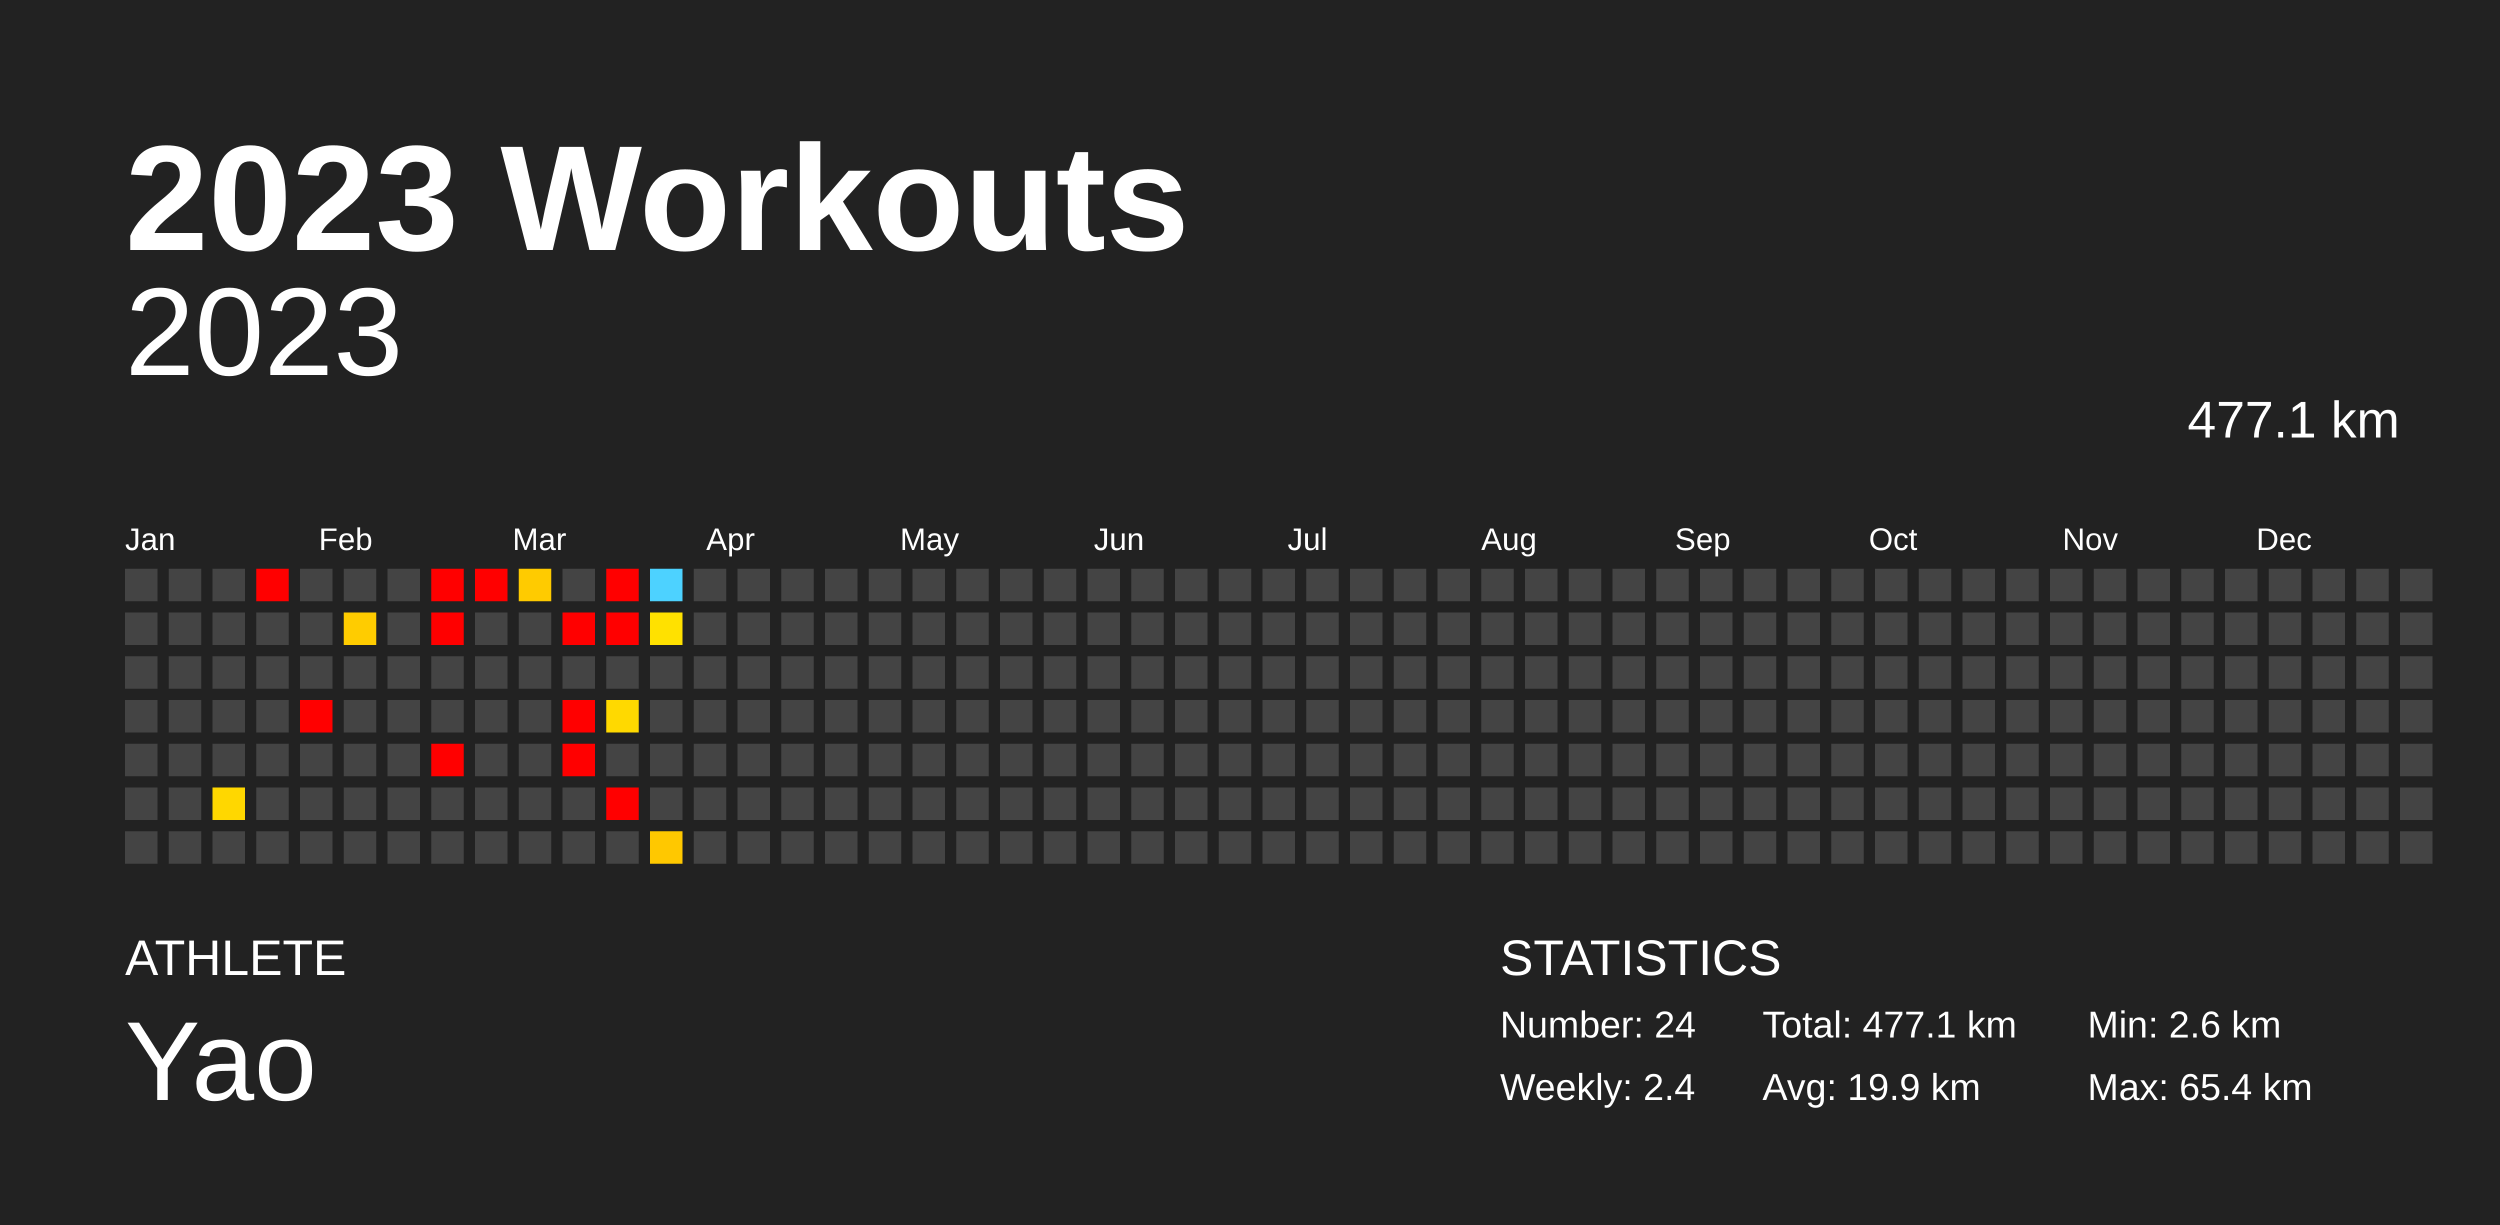
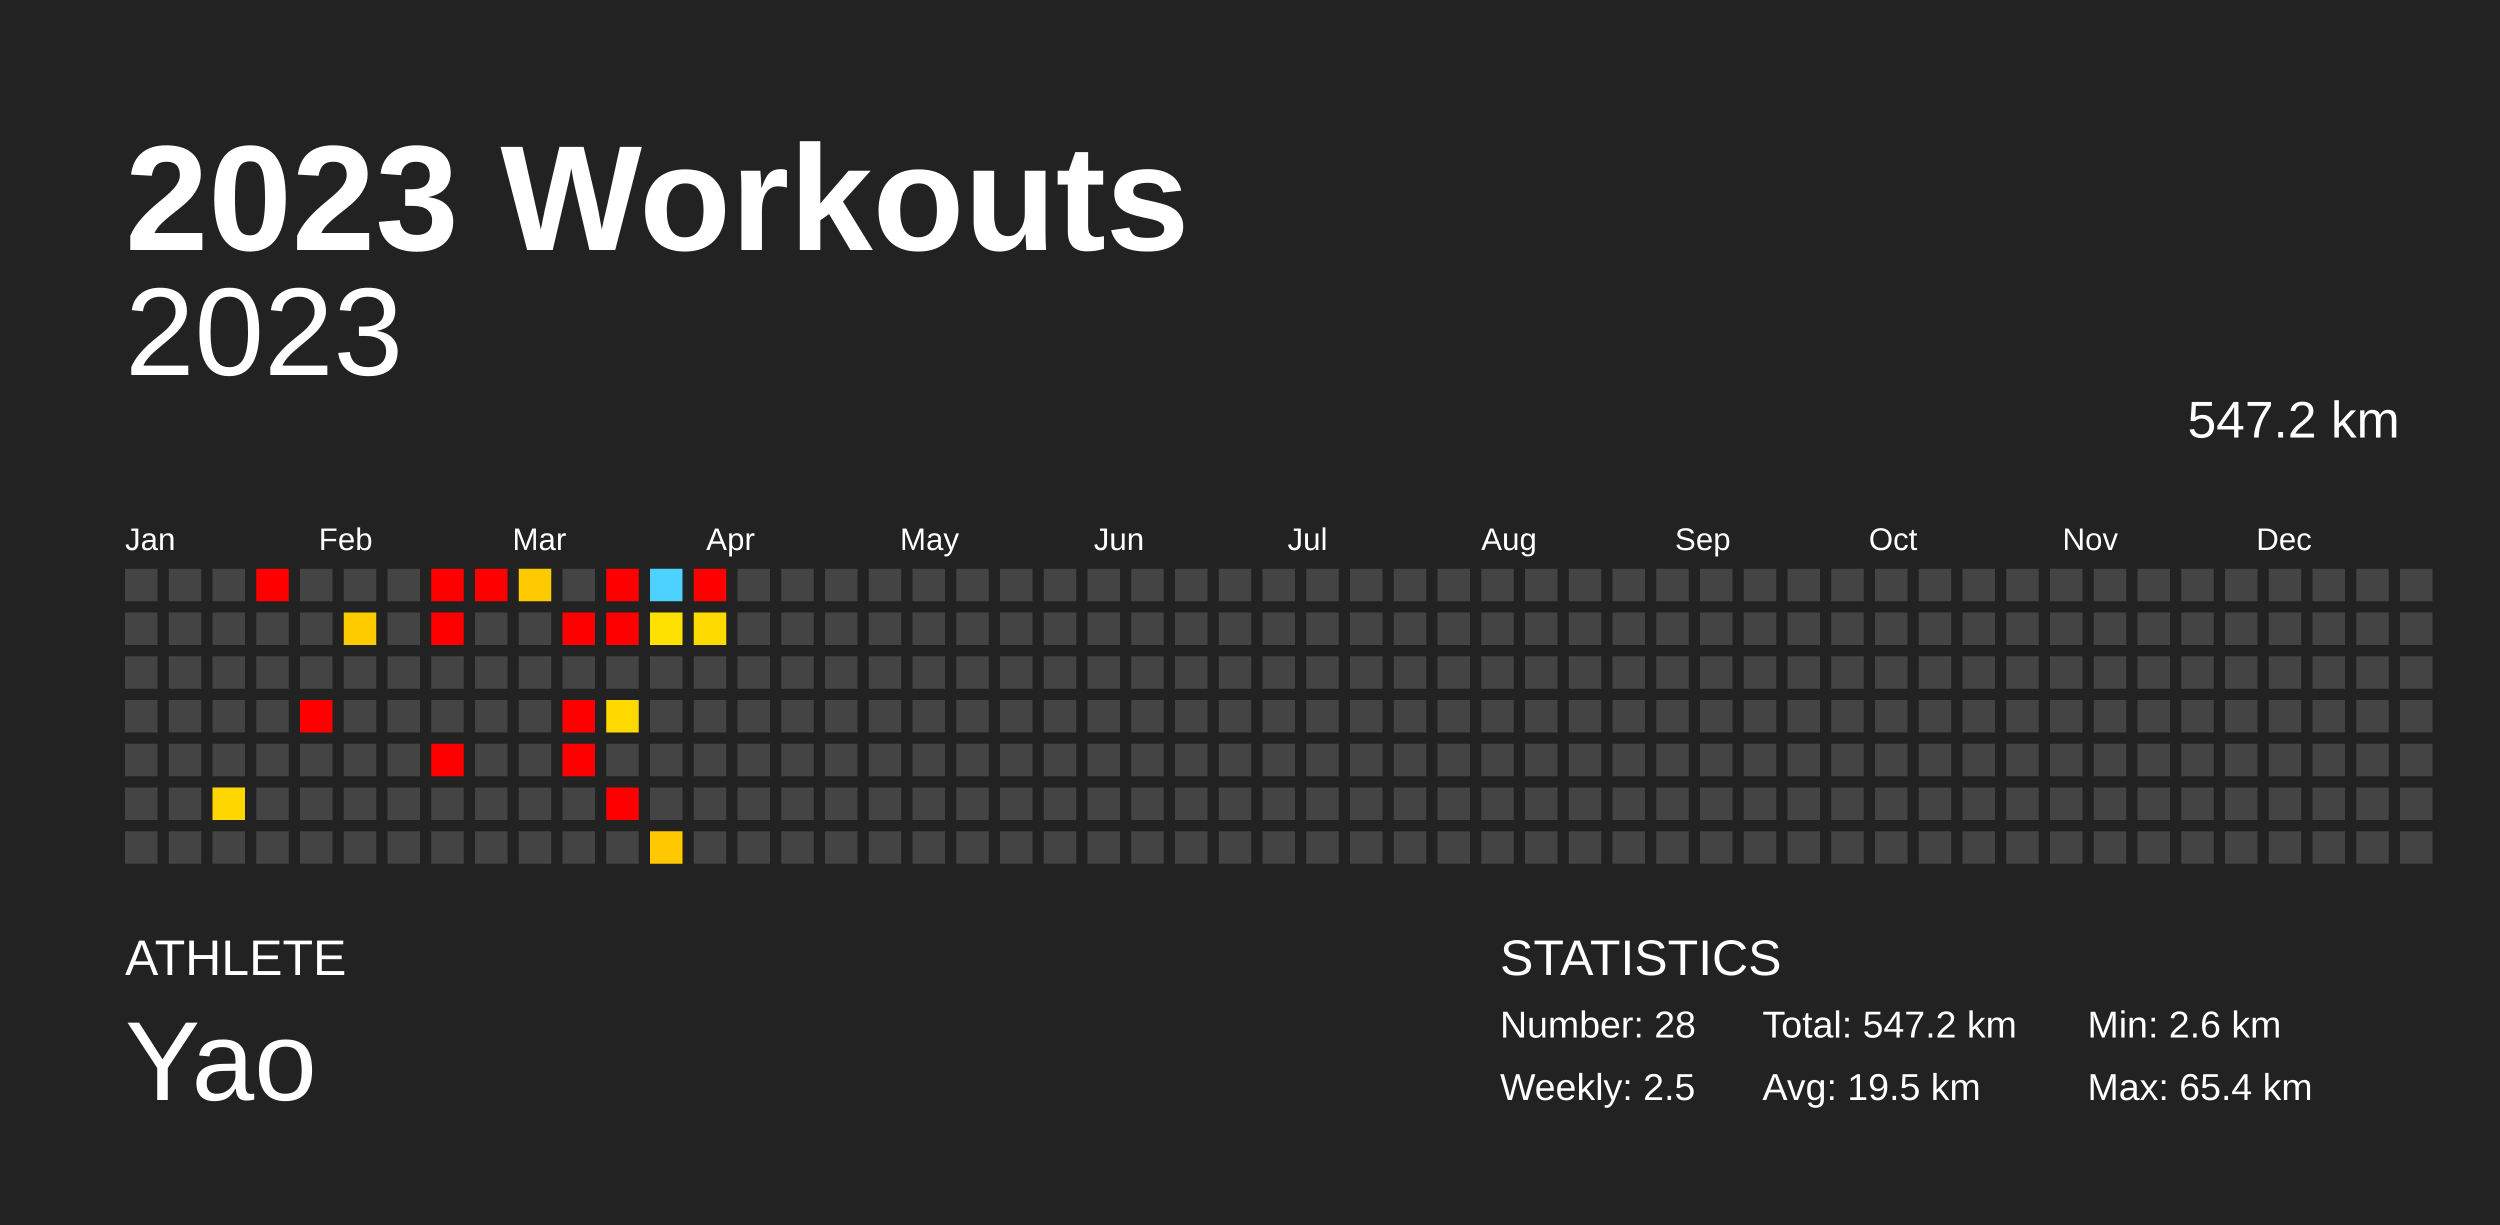
<svg xmlns="http://www.w3.org/2000/svg" baseProfile="full" height="98mm" version="1.1" viewBox="0,0,200,98" width="200mm">
  <defs />
  <rect fill="#222222" height="98" width="200" x="0" y="0" />
  <text fill="#FFFFFF" style="font-size:12px; font-family:Arial; font-weight:bold;" x="10" y="20">2023 Workouts</text>
  <text fill="#FFFFFF" style="font-size:4px; font-family:Arial" x="10" y="78">ATHLETE</text>
  <text fill="#FFFFFF" style="font-size:9px; font-family:Arial" x="10" y="88">Yao</text>
  <text fill="#FFFFFF" style="font-size:4px; font-family:Arial" x="120" y="78">STATISTICS</text>
-   <text fill="#FFFFFF" style="font-size:3px; font-family:Arial" x="120" y="83">Number: 24</text>
-   <text fill="#FFFFFF" style="font-size:3px; font-family:Arial" x="120" y="88">Weekly: 2.4</text>
-   <text fill="#FFFFFF" style="font-size:3px; font-family:Arial" x="141" y="83">Total: 477.1 km</text>
-   <text fill="#FFFFFF" style="font-size:3px; font-family:Arial" x="141" y="88">Avg: 19.9 km</text>
+   <text fill="#FFFFFF" style="font-size:3px; font-family:Arial" x="120" y="83">Number: 28</text>
+   <text fill="#FFFFFF" style="font-size:3px; font-family:Arial" x="120" y="88">Weekly: 2.5</text>
+   <text fill="#FFFFFF" style="font-size:3px; font-family:Arial" x="141" y="83">Total: 547.2 km</text>
+   <text fill="#FFFFFF" style="font-size:3px; font-family:Arial" x="141" y="88">Avg: 19.5 km</text>
  <text fill="#FFFFFF" style="font-size:3px; font-family:Arial" x="167" y="83">Min: 2.6 km</text>
  <text fill="#FFFFFF" style="font-size:3px; font-family:Arial" x="167" y="88">Max: 65.4 km</text>
  <text alignment-baseline="hanging" fill="#FFFFFF" style="font-size:10.0px; font-family:Arial;" x="10" y="30">2023</text>
-   <text alignment-baseline="hanging" fill="#FFFFFF" style="font-size:4.125px; font-family:Arial;" x="175" y="35">477.1 km</text>
+   <text alignment-baseline="hanging" fill="#FFFFFF" style="font-size:4.125px; font-family:Arial;" x="175" y="35">547.2 km</text>
  <text fill="#FFFFFF" style="font-size:2.5px; font-family:Arial" x="10.0" y="44">Jan</text>
  <text fill="#FFFFFF" style="font-size:2.5px; font-family:Arial" x="25.5" y="44">Feb</text>
  <text fill="#FFFFFF" style="font-size:2.5px; font-family:Arial" x="41.0" y="44">Mar</text>
  <text fill="#FFFFFF" style="font-size:2.5px; font-family:Arial" x="56.5" y="44">Apr</text>
  <text fill="#FFFFFF" style="font-size:2.5px; font-family:Arial" x="72.0" y="44">May</text>
  <text fill="#FFFFFF" style="font-size:2.5px; font-family:Arial" x="87.5" y="44">Jun</text>
  <text fill="#FFFFFF" style="font-size:2.5px; font-family:Arial" x="103.0" y="44">Jul</text>
  <text fill="#FFFFFF" style="font-size:2.5px; font-family:Arial" x="118.5" y="44">Aug</text>
  <text fill="#FFFFFF" style="font-size:2.5px; font-family:Arial" x="134.0" y="44">Sep</text>
  <text fill="#FFFFFF" style="font-size:2.5px; font-family:Arial" x="149.5" y="44">Oct</text>
  <text fill="#FFFFFF" style="font-size:2.5px; font-family:Arial" x="165.0" y="44">Nov</text>
  <text fill="#FFFFFF" style="font-size:2.5px; font-family:Arial" x="180.5" y="44">Dec</text>
  <rect fill="#444444" height="2.6" width="2.6" x="10.0" y="45.5" />
  <rect fill="#444444" height="2.6" width="2.6" x="10.0" y="49.0" />
  <rect fill="#444444" height="2.6" width="2.6" x="10.0" y="52.5" />
  <rect fill="#444444" height="2.6" width="2.6" x="10.0" y="56.0" />
  <rect fill="#444444" height="2.6" width="2.6" x="10.0" y="59.5" />
  <rect fill="#444444" height="2.6" width="2.6" x="10.0" y="63.0" />
  <rect fill="#444444" height="2.6" width="2.6" x="10.0" y="66.5" />
  <rect fill="#444444" height="2.6" width="2.6" x="13.5" y="45.5" />
  <rect fill="#444444" height="2.6" width="2.6" x="13.5" y="49.0" />
  <rect fill="#444444" height="2.6" width="2.6" x="13.5" y="52.5" />
  <rect fill="#444444" height="2.6" width="2.6" x="13.5" y="56.0" />
  <rect fill="#444444" height="2.6" width="2.6" x="13.5" y="59.5" />
  <rect fill="#444444" height="2.6" width="2.6" x="13.5" y="63.0" />
  <rect fill="#444444" height="2.6" width="2.6" x="13.5" y="66.5" />
  <rect fill="#444444" height="2.6" width="2.6" x="17.0" y="45.5" />
  <rect fill="#444444" height="2.6" width="2.6" x="17.0" y="49.0" />
  <rect fill="#444444" height="2.6" width="2.6" x="17.0" y="52.5" />
  <rect fill="#444444" height="2.6" width="2.6" x="17.0" y="56.0" />
  <rect fill="#444444" height="2.6" width="2.6" x="17.0" y="59.5" />
  <rect fill="#ffd700" height="2.6" width="2.6" x="17.0" y="63.0" />
  <rect fill="#444444" height="2.6" width="2.6" x="17.0" y="66.5" />
  <rect fill="red" height="2.6" width="2.6" x="20.5" y="45.5" />
  <rect fill="#444444" height="2.6" width="2.6" x="20.5" y="49.0" />
  <rect fill="#444444" height="2.6" width="2.6" x="20.5" y="52.5" />
  <rect fill="#444444" height="2.6" width="2.6" x="20.5" y="56.0" />
  <rect fill="#444444" height="2.6" width="2.6" x="20.5" y="59.5" />
  <rect fill="#444444" height="2.6" width="2.6" x="20.5" y="63.0" />
  <rect fill="#444444" height="2.6" width="2.6" x="20.5" y="66.5" />
  <rect fill="#444444" height="2.6" width="2.6" x="24.0" y="45.5" />
  <rect fill="#444444" height="2.6" width="2.6" x="24.0" y="49.0" />
  <rect fill="#444444" height="2.6" width="2.6" x="24.0" y="52.5" />
  <rect fill="red" height="2.6" width="2.6" x="24.0" y="56.0" />
  <rect fill="#444444" height="2.6" width="2.6" x="24.0" y="59.5" />
  <rect fill="#444444" height="2.6" width="2.6" x="24.0" y="63.0" />
  <rect fill="#444444" height="2.6" width="2.6" x="24.0" y="66.5" />
  <rect fill="#444444" height="2.6" width="2.6" x="27.5" y="45.5" />
  <rect fill="#ffcc00" height="2.6" width="2.6" x="27.5" y="49.0" />
  <rect fill="#444444" height="2.6" width="2.6" x="27.5" y="52.5" />
  <rect fill="#444444" height="2.6" width="2.6" x="27.5" y="56.0" />
  <rect fill="#444444" height="2.6" width="2.6" x="27.5" y="59.5" />
  <rect fill="#444444" height="2.6" width="2.6" x="27.5" y="63.0" />
  <rect fill="#444444" height="2.6" width="2.6" x="27.5" y="66.5" />
  <rect fill="#444444" height="2.6" width="2.6" x="31.0" y="45.5" />
  <rect fill="#444444" height="2.6" width="2.6" x="31.0" y="49.0" />
  <rect fill="#444444" height="2.6" width="2.6" x="31.0" y="52.5" />
  <rect fill="#444444" height="2.6" width="2.6" x="31.0" y="56.0" />
  <rect fill="#444444" height="2.6" width="2.6" x="31.0" y="59.5" />
  <rect fill="#444444" height="2.6" width="2.6" x="31.0" y="63.0" />
  <rect fill="#444444" height="2.6" width="2.6" x="31.0" y="66.5" />
  <rect fill="red" height="2.6" width="2.6" x="34.5" y="45.5" />
  <rect fill="red" height="2.6" width="2.6" x="34.5" y="49.0" />
  <rect fill="#444444" height="2.6" width="2.6" x="34.5" y="52.5" />
  <rect fill="#444444" height="2.6" width="2.6" x="34.5" y="56.0" />
  <rect fill="red" height="2.6" width="2.6" x="34.5" y="59.5" />
  <rect fill="#444444" height="2.6" width="2.6" x="34.5" y="63.0" />
  <rect fill="#444444" height="2.6" width="2.6" x="34.5" y="66.5" />
  <rect fill="red" height="2.6" width="2.6" x="38.0" y="45.5" />
  <rect fill="#444444" height="2.6" width="2.6" x="38.0" y="49.0" />
  <rect fill="#444444" height="2.6" width="2.6" x="38.0" y="52.5" />
  <rect fill="#444444" height="2.6" width="2.6" x="38.0" y="56.0" />
  <rect fill="#444444" height="2.6" width="2.6" x="38.0" y="59.5" />
  <rect fill="#444444" height="2.6" width="2.6" x="38.0" y="63.0" />
  <rect fill="#444444" height="2.6" width="2.6" x="38.0" y="66.5" />
  <rect fill="#ffcb00" height="2.6" width="2.6" x="41.5" y="45.5" />
  <rect fill="#444444" height="2.6" width="2.6" x="41.5" y="49.0" />
  <rect fill="#444444" height="2.6" width="2.6" x="41.5" y="52.5" />
  <rect fill="#444444" height="2.6" width="2.6" x="41.5" y="56.0" />
  <rect fill="#444444" height="2.6" width="2.6" x="41.5" y="59.5" />
  <rect fill="#444444" height="2.6" width="2.6" x="41.5" y="63.0" />
  <rect fill="#444444" height="2.6" width="2.6" x="41.5" y="66.5" />
  <rect fill="#444444" height="2.6" width="2.6" x="45.0" y="45.5" />
  <rect fill="red" height="2.6" width="2.6" x="45.0" y="49.0" />
  <rect fill="#444444" height="2.6" width="2.6" x="45.0" y="52.5" />
  <rect fill="red" height="2.6" width="2.6" x="45.0" y="56.0" />
  <rect fill="red" height="2.6" width="2.6" x="45.0" y="59.5" />
  <rect fill="#444444" height="2.6" width="2.6" x="45.0" y="63.0" />
  <rect fill="#444444" height="2.6" width="2.6" x="45.0" y="66.5" />
  <rect fill="red" height="2.6" width="2.6" x="48.5" y="45.5" />
  <rect fill="red" height="2.6" width="2.6" x="48.5" y="49.0" />
  <rect fill="#444444" height="2.6" width="2.6" x="48.5" y="52.5" />
  <rect fill="#ffd900" height="2.6" width="2.6" x="48.5" y="56.0" />
  <rect fill="#444444" height="2.6" width="2.6" x="48.5" y="59.5" />
  <rect fill="red" height="2.6" width="2.6" x="48.5" y="63.0" />
  <rect fill="#444444" height="2.6" width="2.6" x="48.5" y="66.5" />
  <rect fill="#4dd2ff" height="2.6" width="2.6" x="52.0" y="45.5" />
  <rect fill="#ffe100" height="2.6" width="2.6" x="52.0" y="49.0" />
  <rect fill="#444444" height="2.6" width="2.6" x="52.0" y="52.5" />
  <rect fill="#444444" height="2.6" width="2.6" x="52.0" y="56.0" />
  <rect fill="#444444" height="2.6" width="2.6" x="52.0" y="59.5" />
  <rect fill="#444444" height="2.6" width="2.6" x="52.0" y="63.0" />
  <rect fill="#ffc800" height="2.6" width="2.6" x="52.0" y="66.5" />
-   <rect fill="#444444" height="2.6" width="2.6" x="55.5" y="45.5" />
-   <rect fill="#444444" height="2.6" width="2.6" x="55.5" y="49.0" />
+   <rect fill="red" height="2.6" width="2.6" x="55.5" y="45.5" />
+   <rect fill="#ffda00" height="2.6" width="2.6" x="55.5" y="49.0" />
  <rect fill="#444444" height="2.6" width="2.6" x="55.5" y="52.5" />
  <rect fill="#444444" height="2.6" width="2.6" x="55.5" y="56.0" />
  <rect fill="#444444" height="2.6" width="2.6" x="55.5" y="59.5" />
  <rect fill="#444444" height="2.6" width="2.6" x="55.5" y="63.0" />
  <rect fill="#444444" height="2.6" width="2.6" x="55.5" y="66.5" />
  <rect fill="#444444" height="2.6" width="2.6" x="59.0" y="45.5" />
  <rect fill="#444444" height="2.6" width="2.6" x="59.0" y="49.0" />
  <rect fill="#444444" height="2.6" width="2.6" x="59.0" y="52.5" />
  <rect fill="#444444" height="2.6" width="2.6" x="59.0" y="56.0" />
  <rect fill="#444444" height="2.6" width="2.6" x="59.0" y="59.5" />
  <rect fill="#444444" height="2.6" width="2.6" x="59.0" y="63.0" />
  <rect fill="#444444" height="2.6" width="2.6" x="59.0" y="66.5" />
  <rect fill="#444444" height="2.6" width="2.6" x="62.5" y="45.5" />
  <rect fill="#444444" height="2.6" width="2.6" x="62.5" y="49.0" />
  <rect fill="#444444" height="2.6" width="2.6" x="62.5" y="52.5" />
  <rect fill="#444444" height="2.6" width="2.6" x="62.5" y="56.0" />
  <rect fill="#444444" height="2.6" width="2.6" x="62.5" y="59.5" />
  <rect fill="#444444" height="2.6" width="2.6" x="62.5" y="63.0" />
  <rect fill="#444444" height="2.6" width="2.6" x="62.5" y="66.5" />
  <rect fill="#444444" height="2.6" width="2.6" x="66.0" y="45.5" />
  <rect fill="#444444" height="2.6" width="2.6" x="66.0" y="49.0" />
  <rect fill="#444444" height="2.6" width="2.6" x="66.0" y="52.5" />
  <rect fill="#444444" height="2.6" width="2.6" x="66.0" y="56.0" />
  <rect fill="#444444" height="2.6" width="2.6" x="66.0" y="59.5" />
  <rect fill="#444444" height="2.6" width="2.6" x="66.0" y="63.0" />
  <rect fill="#444444" height="2.6" width="2.6" x="66.0" y="66.5" />
  <rect fill="#444444" height="2.6" width="2.6" x="69.5" y="45.5" />
  <rect fill="#444444" height="2.6" width="2.6" x="69.5" y="49.0" />
  <rect fill="#444444" height="2.6" width="2.6" x="69.5" y="52.5" />
  <rect fill="#444444" height="2.6" width="2.6" x="69.5" y="56.0" />
  <rect fill="#444444" height="2.6" width="2.6" x="69.5" y="59.5" />
  <rect fill="#444444" height="2.6" width="2.6" x="69.5" y="63.0" />
  <rect fill="#444444" height="2.6" width="2.6" x="69.5" y="66.5" />
  <rect fill="#444444" height="2.6" width="2.6" x="73.0" y="45.5" />
  <rect fill="#444444" height="2.6" width="2.6" x="73.0" y="49.0" />
  <rect fill="#444444" height="2.6" width="2.6" x="73.0" y="52.5" />
  <rect fill="#444444" height="2.6" width="2.6" x="73.0" y="56.0" />
  <rect fill="#444444" height="2.6" width="2.6" x="73.0" y="59.5" />
  <rect fill="#444444" height="2.6" width="2.6" x="73.0" y="63.0" />
  <rect fill="#444444" height="2.6" width="2.6" x="73.0" y="66.5" />
  <rect fill="#444444" height="2.6" width="2.6" x="76.5" y="45.5" />
  <rect fill="#444444" height="2.6" width="2.6" x="76.5" y="49.0" />
  <rect fill="#444444" height="2.6" width="2.6" x="76.5" y="52.5" />
  <rect fill="#444444" height="2.6" width="2.6" x="76.5" y="56.0" />
  <rect fill="#444444" height="2.6" width="2.6" x="76.5" y="59.5" />
  <rect fill="#444444" height="2.6" width="2.6" x="76.5" y="63.0" />
  <rect fill="#444444" height="2.6" width="2.6" x="76.5" y="66.5" />
  <rect fill="#444444" height="2.6" width="2.6" x="80.0" y="45.5" />
  <rect fill="#444444" height="2.6" width="2.6" x="80.0" y="49.0" />
  <rect fill="#444444" height="2.6" width="2.6" x="80.0" y="52.5" />
  <rect fill="#444444" height="2.6" width="2.6" x="80.0" y="56.0" />
  <rect fill="#444444" height="2.6" width="2.6" x="80.0" y="59.5" />
  <rect fill="#444444" height="2.6" width="2.6" x="80.0" y="63.0" />
  <rect fill="#444444" height="2.6" width="2.6" x="80.0" y="66.5" />
  <rect fill="#444444" height="2.6" width="2.6" x="83.5" y="45.5" />
  <rect fill="#444444" height="2.6" width="2.6" x="83.5" y="49.0" />
  <rect fill="#444444" height="2.6" width="2.6" x="83.5" y="52.5" />
  <rect fill="#444444" height="2.6" width="2.6" x="83.5" y="56.0" />
  <rect fill="#444444" height="2.6" width="2.6" x="83.5" y="59.5" />
  <rect fill="#444444" height="2.6" width="2.6" x="83.5" y="63.0" />
  <rect fill="#444444" height="2.6" width="2.6" x="83.5" y="66.5" />
  <rect fill="#444444" height="2.6" width="2.6" x="87.0" y="45.5" />
  <rect fill="#444444" height="2.6" width="2.6" x="87.0" y="49.0" />
  <rect fill="#444444" height="2.6" width="2.6" x="87.0" y="52.5" />
  <rect fill="#444444" height="2.6" width="2.6" x="87.0" y="56.0" />
  <rect fill="#444444" height="2.6" width="2.6" x="87.0" y="59.5" />
  <rect fill="#444444" height="2.6" width="2.6" x="87.0" y="63.0" />
  <rect fill="#444444" height="2.6" width="2.6" x="87.0" y="66.5" />
  <rect fill="#444444" height="2.6" width="2.6" x="90.5" y="45.5" />
  <rect fill="#444444" height="2.6" width="2.6" x="90.5" y="49.0" />
  <rect fill="#444444" height="2.6" width="2.6" x="90.5" y="52.5" />
  <rect fill="#444444" height="2.6" width="2.6" x="90.5" y="56.0" />
  <rect fill="#444444" height="2.6" width="2.6" x="90.5" y="59.5" />
  <rect fill="#444444" height="2.6" width="2.6" x="90.5" y="63.0" />
  <rect fill="#444444" height="2.6" width="2.6" x="90.5" y="66.5" />
  <rect fill="#444444" height="2.6" width="2.6" x="94.0" y="45.5" />
  <rect fill="#444444" height="2.6" width="2.6" x="94.0" y="49.0" />
  <rect fill="#444444" height="2.6" width="2.6" x="94.0" y="52.5" />
  <rect fill="#444444" height="2.6" width="2.6" x="94.0" y="56.0" />
  <rect fill="#444444" height="2.6" width="2.6" x="94.0" y="59.5" />
  <rect fill="#444444" height="2.6" width="2.6" x="94.0" y="63.0" />
  <rect fill="#444444" height="2.6" width="2.6" x="94.0" y="66.5" />
  <rect fill="#444444" height="2.6" width="2.6" x="97.5" y="45.5" />
  <rect fill="#444444" height="2.6" width="2.6" x="97.5" y="49.0" />
  <rect fill="#444444" height="2.6" width="2.6" x="97.5" y="52.5" />
  <rect fill="#444444" height="2.6" width="2.6" x="97.5" y="56.0" />
  <rect fill="#444444" height="2.6" width="2.6" x="97.5" y="59.5" />
  <rect fill="#444444" height="2.6" width="2.6" x="97.5" y="63.0" />
  <rect fill="#444444" height="2.6" width="2.6" x="97.5" y="66.5" />
  <rect fill="#444444" height="2.6" width="2.6" x="101.0" y="45.5" />
  <rect fill="#444444" height="2.6" width="2.6" x="101.0" y="49.0" />
  <rect fill="#444444" height="2.6" width="2.6" x="101.0" y="52.5" />
  <rect fill="#444444" height="2.6" width="2.6" x="101.0" y="56.0" />
  <rect fill="#444444" height="2.6" width="2.6" x="101.0" y="59.5" />
  <rect fill="#444444" height="2.6" width="2.6" x="101.0" y="63.0" />
  <rect fill="#444444" height="2.6" width="2.6" x="101.0" y="66.5" />
  <rect fill="#444444" height="2.6" width="2.6" x="104.5" y="45.5" />
  <rect fill="#444444" height="2.6" width="2.6" x="104.5" y="49.0" />
  <rect fill="#444444" height="2.6" width="2.6" x="104.5" y="52.5" />
  <rect fill="#444444" height="2.6" width="2.6" x="104.5" y="56.0" />
  <rect fill="#444444" height="2.6" width="2.6" x="104.5" y="59.5" />
  <rect fill="#444444" height="2.6" width="2.6" x="104.5" y="63.0" />
  <rect fill="#444444" height="2.6" width="2.6" x="104.5" y="66.5" />
  <rect fill="#444444" height="2.6" width="2.6" x="108.0" y="45.5" />
  <rect fill="#444444" height="2.6" width="2.6" x="108.0" y="49.0" />
  <rect fill="#444444" height="2.6" width="2.6" x="108.0" y="52.5" />
  <rect fill="#444444" height="2.6" width="2.6" x="108.0" y="56.0" />
  <rect fill="#444444" height="2.6" width="2.6" x="108.0" y="59.5" />
  <rect fill="#444444" height="2.6" width="2.6" x="108.0" y="63.0" />
  <rect fill="#444444" height="2.6" width="2.6" x="108.0" y="66.5" />
  <rect fill="#444444" height="2.6" width="2.6" x="111.5" y="45.5" />
  <rect fill="#444444" height="2.6" width="2.6" x="111.5" y="49.0" />
  <rect fill="#444444" height="2.6" width="2.6" x="111.5" y="52.5" />
  <rect fill="#444444" height="2.6" width="2.6" x="111.5" y="56.0" />
  <rect fill="#444444" height="2.6" width="2.6" x="111.5" y="59.5" />
  <rect fill="#444444" height="2.6" width="2.6" x="111.5" y="63.0" />
  <rect fill="#444444" height="2.6" width="2.6" x="111.5" y="66.5" />
  <rect fill="#444444" height="2.6" width="2.6" x="115.0" y="45.5" />
  <rect fill="#444444" height="2.6" width="2.6" x="115.0" y="49.0" />
  <rect fill="#444444" height="2.6" width="2.6" x="115.0" y="52.5" />
  <rect fill="#444444" height="2.6" width="2.6" x="115.0" y="56.0" />
  <rect fill="#444444" height="2.6" width="2.6" x="115.0" y="59.5" />
  <rect fill="#444444" height="2.6" width="2.6" x="115.0" y="63.0" />
  <rect fill="#444444" height="2.6" width="2.6" x="115.0" y="66.5" />
  <rect fill="#444444" height="2.6" width="2.6" x="118.5" y="45.5" />
  <rect fill="#444444" height="2.6" width="2.6" x="118.5" y="49.0" />
  <rect fill="#444444" height="2.6" width="2.6" x="118.5" y="52.5" />
  <rect fill="#444444" height="2.6" width="2.6" x="118.5" y="56.0" />
  <rect fill="#444444" height="2.6" width="2.6" x="118.5" y="59.5" />
  <rect fill="#444444" height="2.6" width="2.6" x="118.5" y="63.0" />
  <rect fill="#444444" height="2.6" width="2.6" x="118.5" y="66.5" />
  <rect fill="#444444" height="2.6" width="2.6" x="122.0" y="45.5" />
  <rect fill="#444444" height="2.6" width="2.6" x="122.0" y="49.0" />
  <rect fill="#444444" height="2.6" width="2.6" x="122.0" y="52.5" />
  <rect fill="#444444" height="2.6" width="2.6" x="122.0" y="56.0" />
  <rect fill="#444444" height="2.6" width="2.6" x="122.0" y="59.5" />
  <rect fill="#444444" height="2.6" width="2.6" x="122.0" y="63.0" />
  <rect fill="#444444" height="2.6" width="2.6" x="122.0" y="66.5" />
  <rect fill="#444444" height="2.6" width="2.6" x="125.5" y="45.5" />
  <rect fill="#444444" height="2.6" width="2.6" x="125.5" y="49.0" />
  <rect fill="#444444" height="2.6" width="2.6" x="125.5" y="52.5" />
  <rect fill="#444444" height="2.6" width="2.6" x="125.5" y="56.0" />
  <rect fill="#444444" height="2.6" width="2.6" x="125.5" y="59.5" />
  <rect fill="#444444" height="2.6" width="2.6" x="125.5" y="63.0" />
  <rect fill="#444444" height="2.6" width="2.6" x="125.5" y="66.5" />
  <rect fill="#444444" height="2.6" width="2.6" x="129.0" y="45.5" />
  <rect fill="#444444" height="2.6" width="2.6" x="129.0" y="49.0" />
  <rect fill="#444444" height="2.6" width="2.6" x="129.0" y="52.5" />
  <rect fill="#444444" height="2.6" width="2.6" x="129.0" y="56.0" />
  <rect fill="#444444" height="2.6" width="2.6" x="129.0" y="59.5" />
  <rect fill="#444444" height="2.6" width="2.6" x="129.0" y="63.0" />
  <rect fill="#444444" height="2.6" width="2.6" x="129.0" y="66.5" />
  <rect fill="#444444" height="2.6" width="2.6" x="132.5" y="45.5" />
  <rect fill="#444444" height="2.6" width="2.6" x="132.5" y="49.0" />
  <rect fill="#444444" height="2.6" width="2.6" x="132.5" y="52.5" />
  <rect fill="#444444" height="2.6" width="2.6" x="132.5" y="56.0" />
  <rect fill="#444444" height="2.6" width="2.6" x="132.5" y="59.5" />
  <rect fill="#444444" height="2.6" width="2.6" x="132.5" y="63.0" />
  <rect fill="#444444" height="2.6" width="2.6" x="132.5" y="66.5" />
  <rect fill="#444444" height="2.6" width="2.6" x="136.0" y="45.5" />
  <rect fill="#444444" height="2.6" width="2.6" x="136.0" y="49.0" />
  <rect fill="#444444" height="2.6" width="2.6" x="136.0" y="52.5" />
  <rect fill="#444444" height="2.6" width="2.6" x="136.0" y="56.0" />
  <rect fill="#444444" height="2.6" width="2.6" x="136.0" y="59.5" />
  <rect fill="#444444" height="2.6" width="2.6" x="136.0" y="63.0" />
  <rect fill="#444444" height="2.6" width="2.6" x="136.0" y="66.5" />
  <rect fill="#444444" height="2.6" width="2.6" x="139.5" y="45.5" />
  <rect fill="#444444" height="2.6" width="2.6" x="139.5" y="49.0" />
  <rect fill="#444444" height="2.6" width="2.6" x="139.5" y="52.5" />
  <rect fill="#444444" height="2.6" width="2.6" x="139.5" y="56.0" />
  <rect fill="#444444" height="2.6" width="2.6" x="139.5" y="59.5" />
  <rect fill="#444444" height="2.6" width="2.6" x="139.5" y="63.0" />
  <rect fill="#444444" height="2.6" width="2.6" x="139.5" y="66.5" />
  <rect fill="#444444" height="2.6" width="2.6" x="143.0" y="45.5" />
  <rect fill="#444444" height="2.6" width="2.6" x="143.0" y="49.0" />
  <rect fill="#444444" height="2.6" width="2.6" x="143.0" y="52.5" />
  <rect fill="#444444" height="2.6" width="2.6" x="143.0" y="56.0" />
  <rect fill="#444444" height="2.6" width="2.6" x="143.0" y="59.5" />
  <rect fill="#444444" height="2.6" width="2.6" x="143.0" y="63.0" />
  <rect fill="#444444" height="2.6" width="2.6" x="143.0" y="66.5" />
  <rect fill="#444444" height="2.6" width="2.6" x="146.5" y="45.5" />
  <rect fill="#444444" height="2.6" width="2.6" x="146.5" y="49.0" />
  <rect fill="#444444" height="2.6" width="2.6" x="146.5" y="52.5" />
  <rect fill="#444444" height="2.6" width="2.6" x="146.5" y="56.0" />
  <rect fill="#444444" height="2.6" width="2.6" x="146.5" y="59.5" />
  <rect fill="#444444" height="2.6" width="2.6" x="146.5" y="63.0" />
  <rect fill="#444444" height="2.6" width="2.6" x="146.5" y="66.5" />
  <rect fill="#444444" height="2.6" width="2.6" x="150.0" y="45.5" />
  <rect fill="#444444" height="2.6" width="2.6" x="150.0" y="49.0" />
  <rect fill="#444444" height="2.6" width="2.6" x="150.0" y="52.5" />
  <rect fill="#444444" height="2.6" width="2.6" x="150.0" y="56.0" />
  <rect fill="#444444" height="2.6" width="2.6" x="150.0" y="59.5" />
  <rect fill="#444444" height="2.6" width="2.6" x="150.0" y="63.0" />
  <rect fill="#444444" height="2.6" width="2.6" x="150.0" y="66.5" />
  <rect fill="#444444" height="2.6" width="2.6" x="153.5" y="45.5" />
  <rect fill="#444444" height="2.6" width="2.6" x="153.5" y="49.0" />
  <rect fill="#444444" height="2.6" width="2.6" x="153.5" y="52.5" />
  <rect fill="#444444" height="2.6" width="2.6" x="153.5" y="56.0" />
  <rect fill="#444444" height="2.6" width="2.6" x="153.5" y="59.5" />
  <rect fill="#444444" height="2.6" width="2.6" x="153.5" y="63.0" />
  <rect fill="#444444" height="2.6" width="2.6" x="153.5" y="66.5" />
  <rect fill="#444444" height="2.6" width="2.6" x="157.0" y="45.5" />
  <rect fill="#444444" height="2.6" width="2.6" x="157.0" y="49.0" />
  <rect fill="#444444" height="2.6" width="2.6" x="157.0" y="52.5" />
  <rect fill="#444444" height="2.6" width="2.6" x="157.0" y="56.0" />
  <rect fill="#444444" height="2.6" width="2.6" x="157.0" y="59.5" />
  <rect fill="#444444" height="2.6" width="2.6" x="157.0" y="63.0" />
  <rect fill="#444444" height="2.6" width="2.6" x="157.0" y="66.5" />
  <rect fill="#444444" height="2.6" width="2.6" x="160.5" y="45.5" />
  <rect fill="#444444" height="2.6" width="2.6" x="160.5" y="49.0" />
  <rect fill="#444444" height="2.6" width="2.6" x="160.5" y="52.5" />
  <rect fill="#444444" height="2.6" width="2.6" x="160.5" y="56.0" />
  <rect fill="#444444" height="2.6" width="2.6" x="160.5" y="59.5" />
  <rect fill="#444444" height="2.6" width="2.6" x="160.5" y="63.0" />
  <rect fill="#444444" height="2.6" width="2.6" x="160.5" y="66.5" />
  <rect fill="#444444" height="2.6" width="2.6" x="164.0" y="45.5" />
  <rect fill="#444444" height="2.6" width="2.6" x="164.0" y="49.0" />
  <rect fill="#444444" height="2.6" width="2.6" x="164.0" y="52.5" />
  <rect fill="#444444" height="2.6" width="2.6" x="164.0" y="56.0" />
  <rect fill="#444444" height="2.6" width="2.6" x="164.0" y="59.5" />
  <rect fill="#444444" height="2.6" width="2.6" x="164.0" y="63.0" />
  <rect fill="#444444" height="2.6" width="2.6" x="164.0" y="66.5" />
  <rect fill="#444444" height="2.6" width="2.6" x="167.5" y="45.5" />
  <rect fill="#444444" height="2.6" width="2.6" x="167.5" y="49.0" />
  <rect fill="#444444" height="2.6" width="2.6" x="167.5" y="52.5" />
  <rect fill="#444444" height="2.6" width="2.6" x="167.5" y="56.0" />
  <rect fill="#444444" height="2.6" width="2.6" x="167.5" y="59.5" />
  <rect fill="#444444" height="2.6" width="2.6" x="167.5" y="63.0" />
  <rect fill="#444444" height="2.6" width="2.6" x="167.5" y="66.5" />
  <rect fill="#444444" height="2.6" width="2.6" x="171.0" y="45.5" />
  <rect fill="#444444" height="2.6" width="2.6" x="171.0" y="49.0" />
  <rect fill="#444444" height="2.6" width="2.6" x="171.0" y="52.5" />
  <rect fill="#444444" height="2.6" width="2.6" x="171.0" y="56.0" />
  <rect fill="#444444" height="2.6" width="2.6" x="171.0" y="59.5" />
  <rect fill="#444444" height="2.6" width="2.6" x="171.0" y="63.0" />
  <rect fill="#444444" height="2.6" width="2.6" x="171.0" y="66.5" />
  <rect fill="#444444" height="2.6" width="2.6" x="174.5" y="45.5" />
  <rect fill="#444444" height="2.6" width="2.6" x="174.5" y="49.0" />
  <rect fill="#444444" height="2.6" width="2.6" x="174.5" y="52.5" />
  <rect fill="#444444" height="2.6" width="2.6" x="174.5" y="56.0" />
  <rect fill="#444444" height="2.6" width="2.6" x="174.5" y="59.5" />
  <rect fill="#444444" height="2.6" width="2.6" x="174.5" y="63.0" />
  <rect fill="#444444" height="2.6" width="2.6" x="174.5" y="66.5" />
  <rect fill="#444444" height="2.6" width="2.6" x="178.0" y="45.5" />
  <rect fill="#444444" height="2.6" width="2.6" x="178.0" y="49.0" />
  <rect fill="#444444" height="2.6" width="2.6" x="178.0" y="52.5" />
  <rect fill="#444444" height="2.6" width="2.6" x="178.0" y="56.0" />
  <rect fill="#444444" height="2.6" width="2.6" x="178.0" y="59.5" />
  <rect fill="#444444" height="2.6" width="2.6" x="178.0" y="63.0" />
  <rect fill="#444444" height="2.6" width="2.6" x="178.0" y="66.5" />
  <rect fill="#444444" height="2.6" width="2.6" x="181.5" y="45.5" />
  <rect fill="#444444" height="2.6" width="2.6" x="181.5" y="49.0" />
  <rect fill="#444444" height="2.6" width="2.6" x="181.5" y="52.5" />
  <rect fill="#444444" height="2.6" width="2.6" x="181.5" y="56.0" />
  <rect fill="#444444" height="2.6" width="2.6" x="181.5" y="59.5" />
  <rect fill="#444444" height="2.6" width="2.6" x="181.5" y="63.0" />
  <rect fill="#444444" height="2.6" width="2.6" x="181.5" y="66.5" />
  <rect fill="#444444" height="2.6" width="2.6" x="185.0" y="45.5" />
  <rect fill="#444444" height="2.6" width="2.6" x="185.0" y="49.0" />
  <rect fill="#444444" height="2.6" width="2.6" x="185.0" y="52.5" />
  <rect fill="#444444" height="2.6" width="2.6" x="185.0" y="56.0" />
  <rect fill="#444444" height="2.6" width="2.6" x="185.0" y="59.5" />
  <rect fill="#444444" height="2.6" width="2.6" x="185.0" y="63.0" />
  <rect fill="#444444" height="2.6" width="2.6" x="185.0" y="66.5" />
  <rect fill="#444444" height="2.6" width="2.6" x="188.5" y="45.5" />
  <rect fill="#444444" height="2.6" width="2.6" x="188.5" y="49.0" />
  <rect fill="#444444" height="2.6" width="2.6" x="188.5" y="52.5" />
  <rect fill="#444444" height="2.6" width="2.6" x="188.5" y="56.0" />
  <rect fill="#444444" height="2.6" width="2.6" x="188.5" y="59.5" />
  <rect fill="#444444" height="2.6" width="2.6" x="188.5" y="63.0" />
  <rect fill="#444444" height="2.6" width="2.6" x="188.5" y="66.5" />
  <rect fill="#444444" height="2.6" width="2.6" x="192.0" y="45.5" />
  <rect fill="#444444" height="2.6" width="2.6" x="192.0" y="49.0" />
  <rect fill="#444444" height="2.6" width="2.6" x="192.0" y="52.5" />
  <rect fill="#444444" height="2.6" width="2.6" x="192.0" y="56.0" />
  <rect fill="#444444" height="2.6" width="2.6" x="192.0" y="59.5" />
  <rect fill="#444444" height="2.6" width="2.6" x="192.0" y="63.0" />
  <rect fill="#444444" height="2.6" width="2.6" x="192.0" y="66.5" />
</svg>
